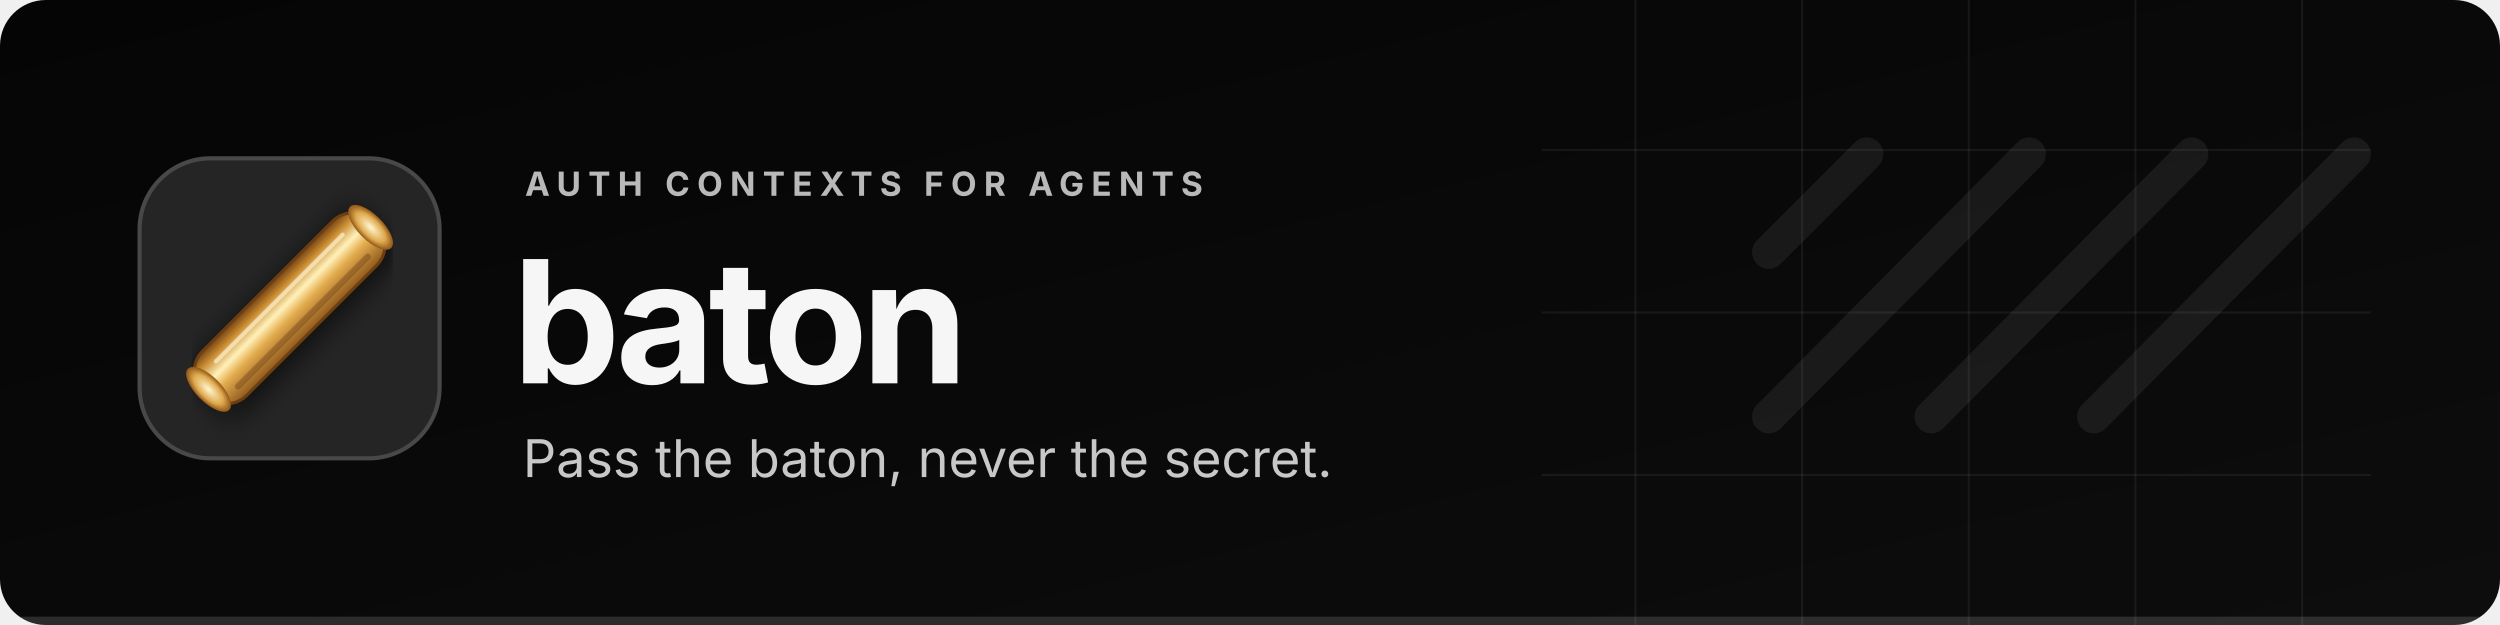
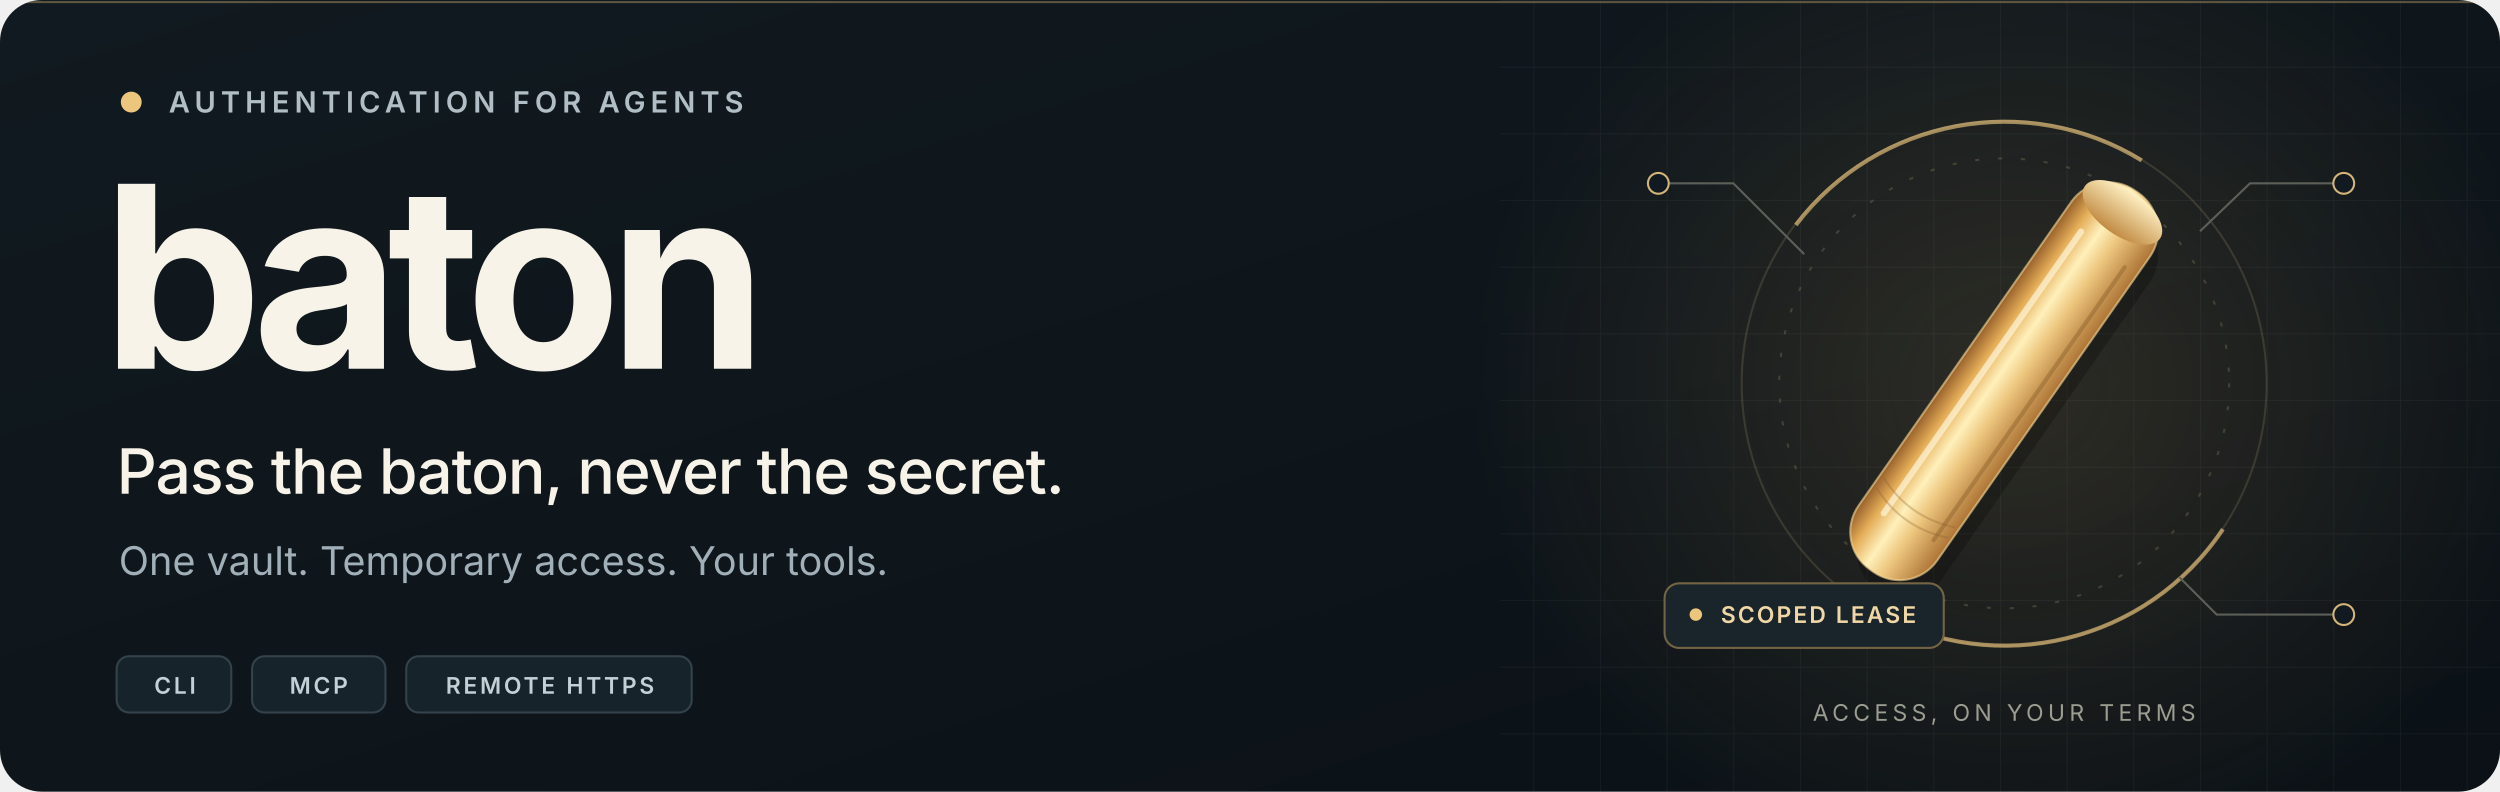
- <svg xmlns="http://www.w3.org/2000/svg" viewBox="0 0 1200 300" role="img" aria-labelledby="title desc">
+ <svg xmlns="http://www.w3.org/2000/svg" viewBox="0 0 1200 380" role="img" aria-labelledby="title desc">
  <defs>
-     <linearGradient id="background" x1="0" y1="0" x2="1" y2="1">
-       <stop offset="0" stop-color="#050505" />
-       <stop offset="1" stop-color="#0d0d0d" />
+     <linearGradient id="background" x2="1" y2="1">
+       <stop stop-color="#111a20" />
+       <stop offset="1" stop-color="#0b1116" />
    </linearGradient>
-     <radialGradient id="glow" cx="0" cy="0" r="1" gradientTransform="translate(1000 78) rotate(90) scale(260 350)">
-       <stop stop-color="#ffffff" stop-opacity=".04" />
-       <stop offset="1" stop-color="#ffffff" stop-opacity="0" />
+     <radialGradient id="halo">
+       <stop stop-color="#e9b866" stop-opacity=".15" />
+       <stop offset="1" stop-color="#e9b866" stop-opacity="0" />
    </radialGradient>
-     <linearGradient id="gold-body" x1="0" y1="0" x2="1" y2="0">
-       <stop offset="0" stop-color="#744414" />
-       <stop offset=".18" stop-color="#c88b31" />
-       <stop offset=".42" stop-color="#fff1ba" />
-       <stop offset=".61" stop-color="#e5ad50" />
-       <stop offset="1" stop-color="#8f581b" />
+     <linearGradient id="gold">
+       <stop stop-color="#98612c" />
+       <stop offset=".2" stop-color="#e4ad58" />
+       <stop offset=".42" stop-color="#fff0bb" />
+       <stop offset=".62" stop-color="#edc67e" />
+       <stop offset="1" stop-color="#ad7435" />
    </linearGradient>
-     <radialGradient id="gold-cap">
-       <stop stop-color="#fff6d1" />
-       <stop offset=".65" stop-color="#dfaa4e" />
-       <stop offset="1" stop-color="#8f5518" />
-     </radialGradient>
-     <filter id="baton-shadow" x="-70%" y="-30%" width="240%" height="170%">
-       <feGaussianBlur stdDeviation="5" />
-     </filter>
+     <linearGradient id="cap" x2="0" y2="1">
+       <stop stop-color="#fff1c4" />
+       <stop offset="1" stop-color="#c18b43" />
+     </linearGradient>
+     <pattern id="grid" width="32" height="32" patternUnits="userSpaceOnUse">
+       <path d="M32 0H0V32" fill="none" stroke="#d8e1e6" stroke-opacity=".045" />
+     </pattern>
    <clipPath id="frame">
-       <rect width="1200" height="300" rx="22" />
+       <rect width="1200" height="380" rx="20" />
    </clipPath>
  </defs>
  <g clip-path="url(#frame)">
-     <rect width="1200" height="300" fill="url(#background)" />
-     <rect width="1200" height="300" fill="url(#glow)" />
-     <path d="M785 0v300M865 0v300M945 0v300M1025 0v300M1105 0v300" stroke="#ffffff" stroke-opacity=".06" />
-     <path d="M740 72h398M740 150h398M740 228h398" stroke="#ffffff" stroke-opacity=".06" />
-     <rect x="67" y="76" width="144" height="144" rx="34" fill="#252525" stroke="#484848" stroke-width="2" />
-     <g transform="translate(139 148) rotate(45)">
-       <rect x="-16" y="-59" width="37" height="119" rx="16" fill="#000000" opacity=".5" filter="url(#baton-shadow)" />
-       <rect x="-15" y="-58" width="30" height="116" rx="14" fill="url(#gold-body)" stroke="#6c3f11" stroke-width="1.5" />
-       <path d="M-7 -43v86" stroke="#fff6d6" stroke-opacity=".65" stroke-width="2" stroke-linecap="round" />
-       <path d="M9 -44v88" stroke="#5d340d" stroke-opacity=".35" stroke-width="3" stroke-linecap="round" />
-       <ellipse cx="0" cy="-55" rx="14" ry="6" fill="url(#gold-cap)" />
-       <ellipse cx="0" cy="55" rx="14" ry="6" fill="url(#gold-cap)" />
+     <rect width="1200" height="380" fill="url(#background)" />
+     <path d="M720 0H1200V380H720Z" fill="url(#grid)" />
+     <ellipse cx="966" cy="185" rx="260" ry="240" fill="url(#halo)" />
+     <path d="M0 1H1200" stroke="#edc67e" stroke-opacity=".35" />
+     <g font-family="-apple-system, BlinkMacSystemFont, 'Segoe UI', sans-serif">
+       <circle cx="63" cy="49" r="5" fill="#edc67e" />
+       <text x="81" y="54" font-size="14" font-weight="600" letter-spacing="2.4" fill="#b2bec5">AUTHENTICATION FOR AGENTS</text>
+       <text x="49" y="177" font-size="122" font-weight="700" letter-spacing="-6" fill="#f8f3e9">baton</text>
+       <text x="56" y="237" font-size="30" font-weight="500" letter-spacing="-.5" fill="#f8f3e9">Pass the baton, never the secret.</text>
+       <text x="57" y="276" font-size="19" fill="#a1afb8">One vault. Temporary access. Your tools.</text>
+       <g fill="#17232b" stroke="#34424b">
+         <rect x="56" y="315" width="55" height="27" rx="6" />
+         <rect x="121" y="315" width="64" height="27" rx="6" />
+         <rect x="195" y="315" width="137" height="27" rx="6" />
+       </g>
+       <g fill="#c4cfd6" font-size="11" font-weight="600" letter-spacing="1.3" text-anchor="middle">
+         <text x="84" y="333">CLI</text>
+         <text x="153" y="333">MCP</text>
+         <text x="264" y="333">REMOTE HTTPS</text>
+       </g>
    </g>
-     <text x="252" y="94" fill="#b9b9b9" font-family="-apple-system, BlinkMacSystemFont, Segoe UI, sans-serif" font-size="16" font-weight="700" letter-spacing="3.5">AUTH CONTEXTS FOR AGENTS</text>
-     <text x="246" y="184" fill="#f6f6f6" font-family="-apple-system, BlinkMacSystemFont, Segoe UI, sans-serif" font-size="82" font-weight="750" letter-spacing="-3">baton</text>
-     <text x="251" y="229" fill="#c8c8c8" font-family="-apple-system, BlinkMacSystemFont, Segoe UI, sans-serif" font-size="25">Pass the baton, never the secret.</text>
-     <path d="M849 121l47-47m-47 126l125-126m-47 126l125-126m-47 126l125-126" stroke="#ffffff" stroke-opacity=".07" stroke-width="16" stroke-linecap="round" />
-     <path d="M0 298h1200" stroke="#ffffff" stroke-opacity=".14" stroke-width="4" />
+     <g fill="none">
+       <circle cx="962" cy="184" r="126" stroke="#d4bb8a" stroke-opacity=".16" />
+       <circle cx="962" cy="184" r="108" stroke="#d4bb8a" stroke-opacity=".2" stroke-dasharray="2 9" />
+       <path d="M862 108A126 126 0 0 1 1028 77M1067 254A126 126 0 0 1 901 294" stroke="#edc67e" stroke-opacity=".65" stroke-width="2" />
+       <path d="M796 88H832L866 122M1056 111L1080 88H1125M1046 277L1064 295H1125" stroke="#5c6059" />
+     </g>
+     <g fill="#111a20" stroke="#d5b579">
+       <circle cx="796" cy="88" r="5" />
+       <circle cx="1125" cy="88" r="5" />
+       <circle cx="1125" cy="295" r="5" />
+     </g>
+     <g transform="translate(962 183) rotate(35)">
+       <rect x="-15" y="-101" width="45" height="218" rx="22" fill="#000" opacity=".24" />
+       <rect x="-23" y="-111" width="46" height="222" rx="22" fill="url(#gold)" stroke="#f6da9a" stroke-opacity=".6" />
+       <ellipse cy="-99" rx="22" ry="11" fill="url(#cap)" />
+       <path d="M-11 -80V85" stroke="#fff5d7" stroke-width="3" stroke-linecap="round" opacity=".7" />
+       <path d="M16 -78V82" stroke="#775020" stroke-width="2" stroke-linecap="round" opacity=".35" />
+       <path d="M-21 71Q0 80 21 71M-21 77Q0 86 21 77" fill="none" stroke="#8a5d2c" opacity=".3" />
+     </g>
+     <g font-family="-apple-system, BlinkMacSystemFont, 'Segoe UI', sans-serif">
+       <rect x="799" y="280" width="134" height="31" rx="7" fill="#19252b" stroke="#746444" />
+       <circle cx="814" cy="295" r="3" fill="#edc67e" />
+       <text x="826" y="299" font-size="11" font-weight="600" letter-spacing="1" fill="#f1d7a5">SCOPED LEASE</text>
+       <text x="962" y="346" text-anchor="middle" font-size="11" letter-spacing="2.1" fill="#9b9d91">ACCESS, ON YOUR TERMS</text>
+     </g>
  </g>
</svg>
